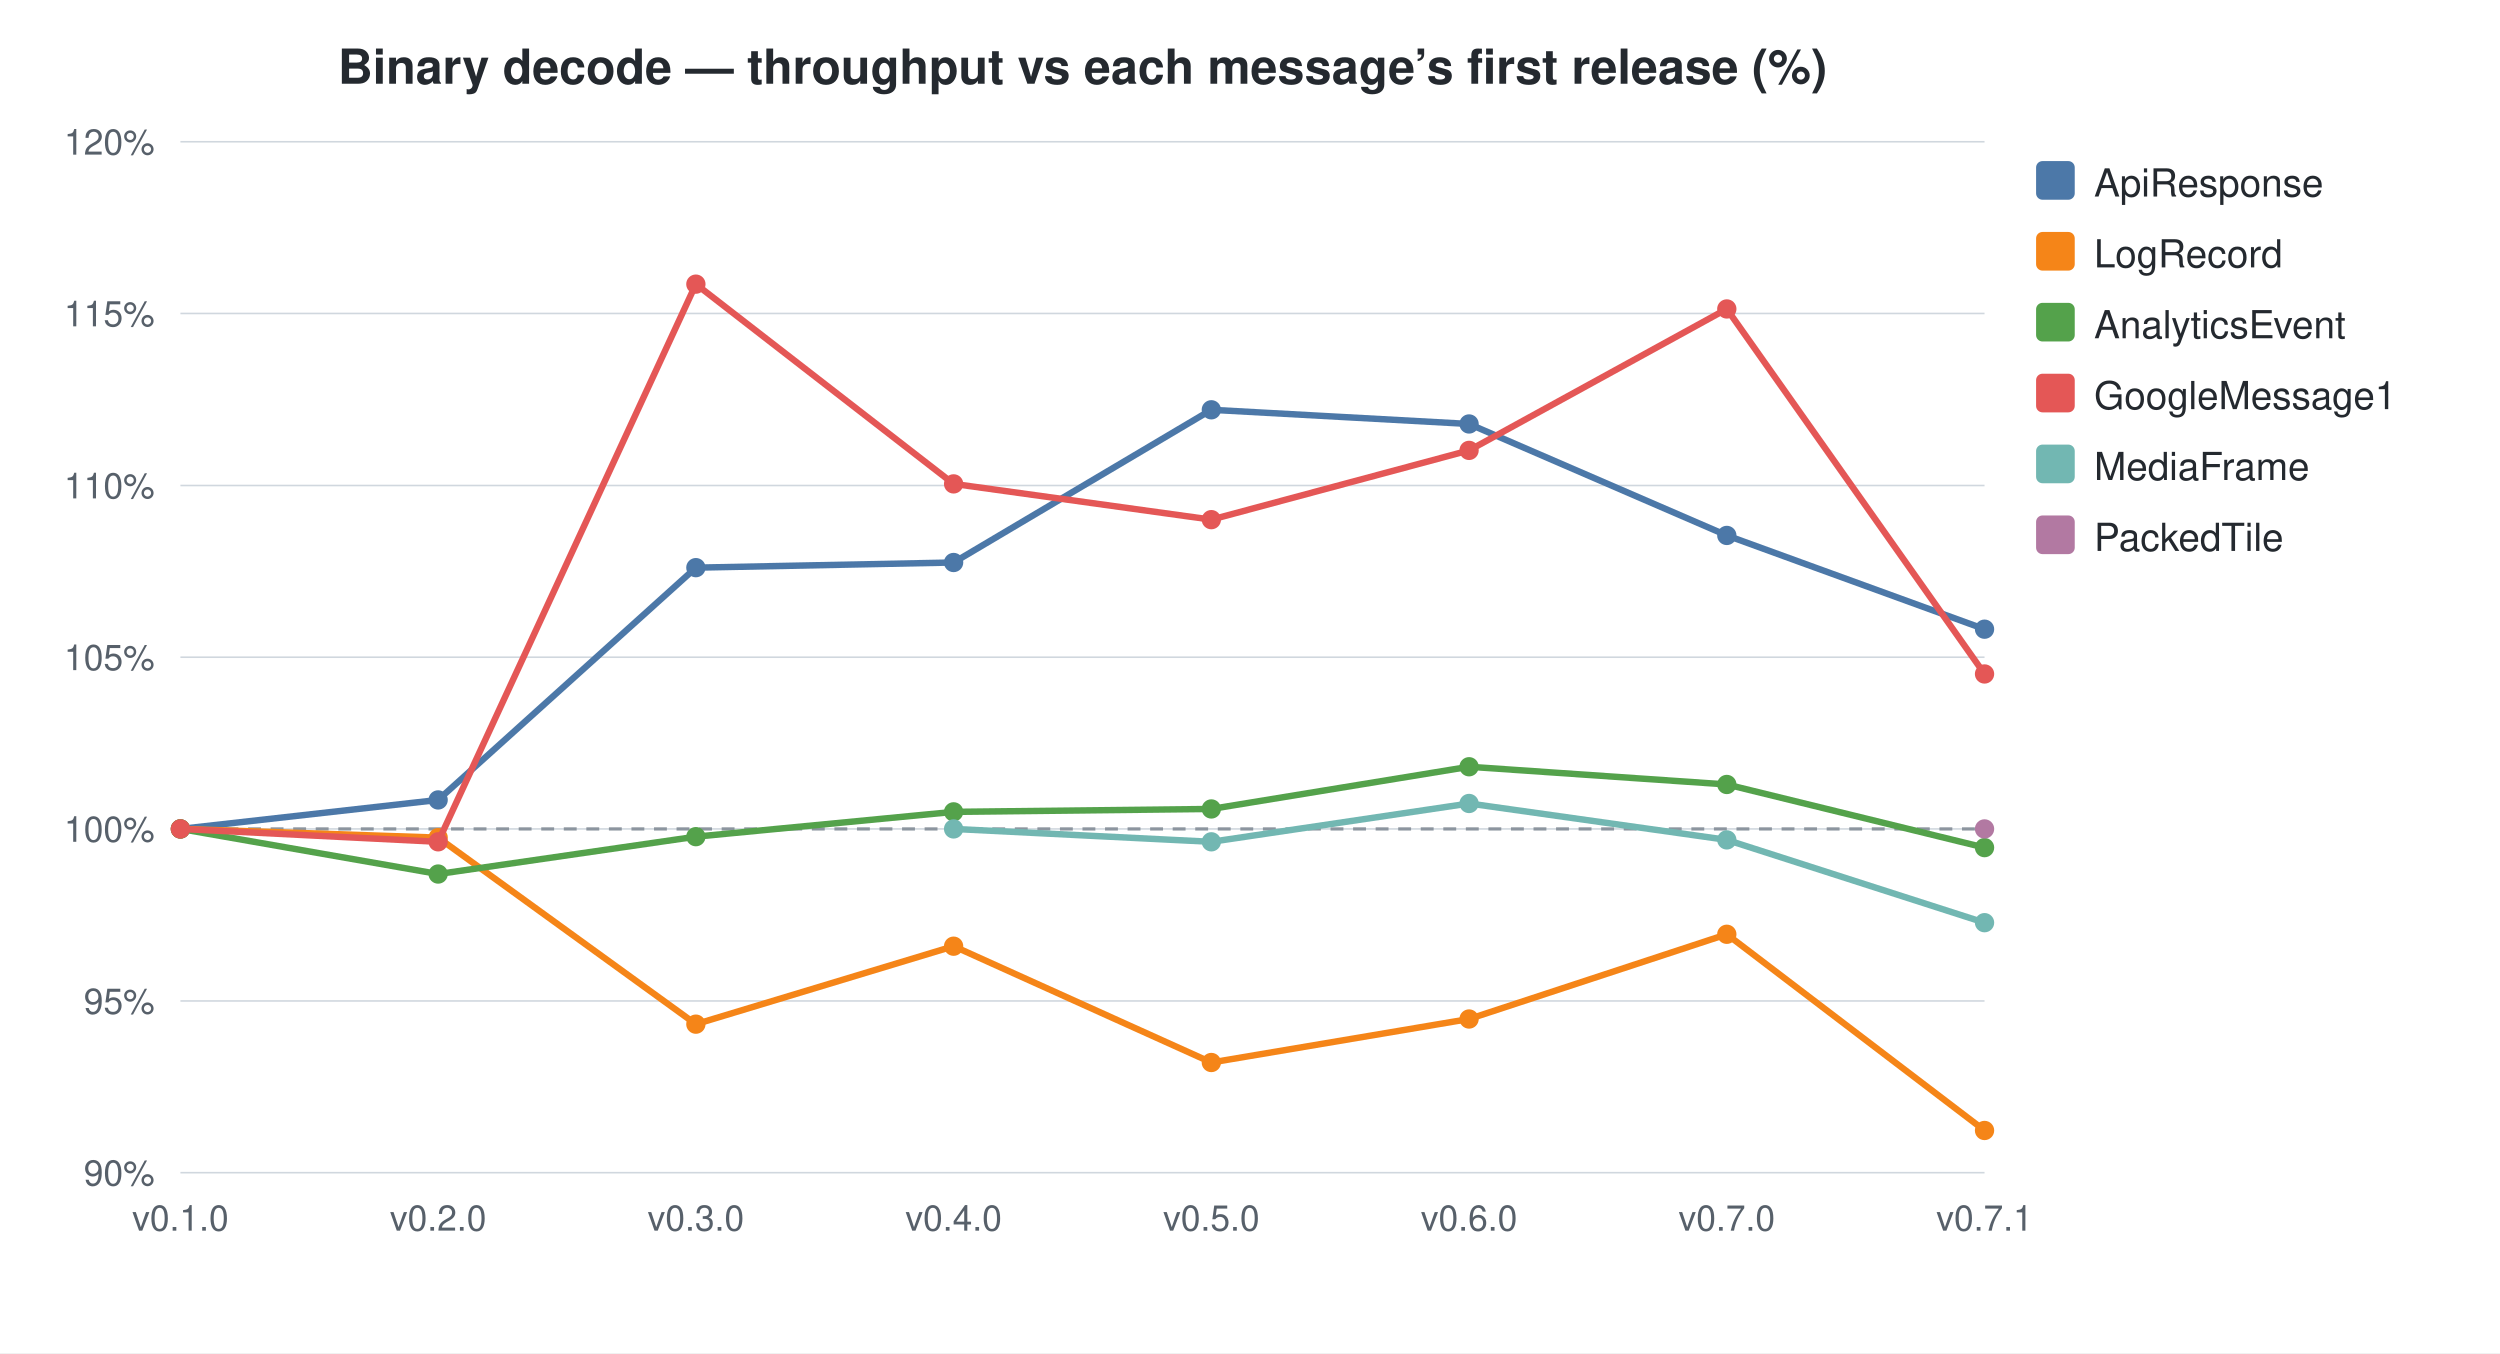
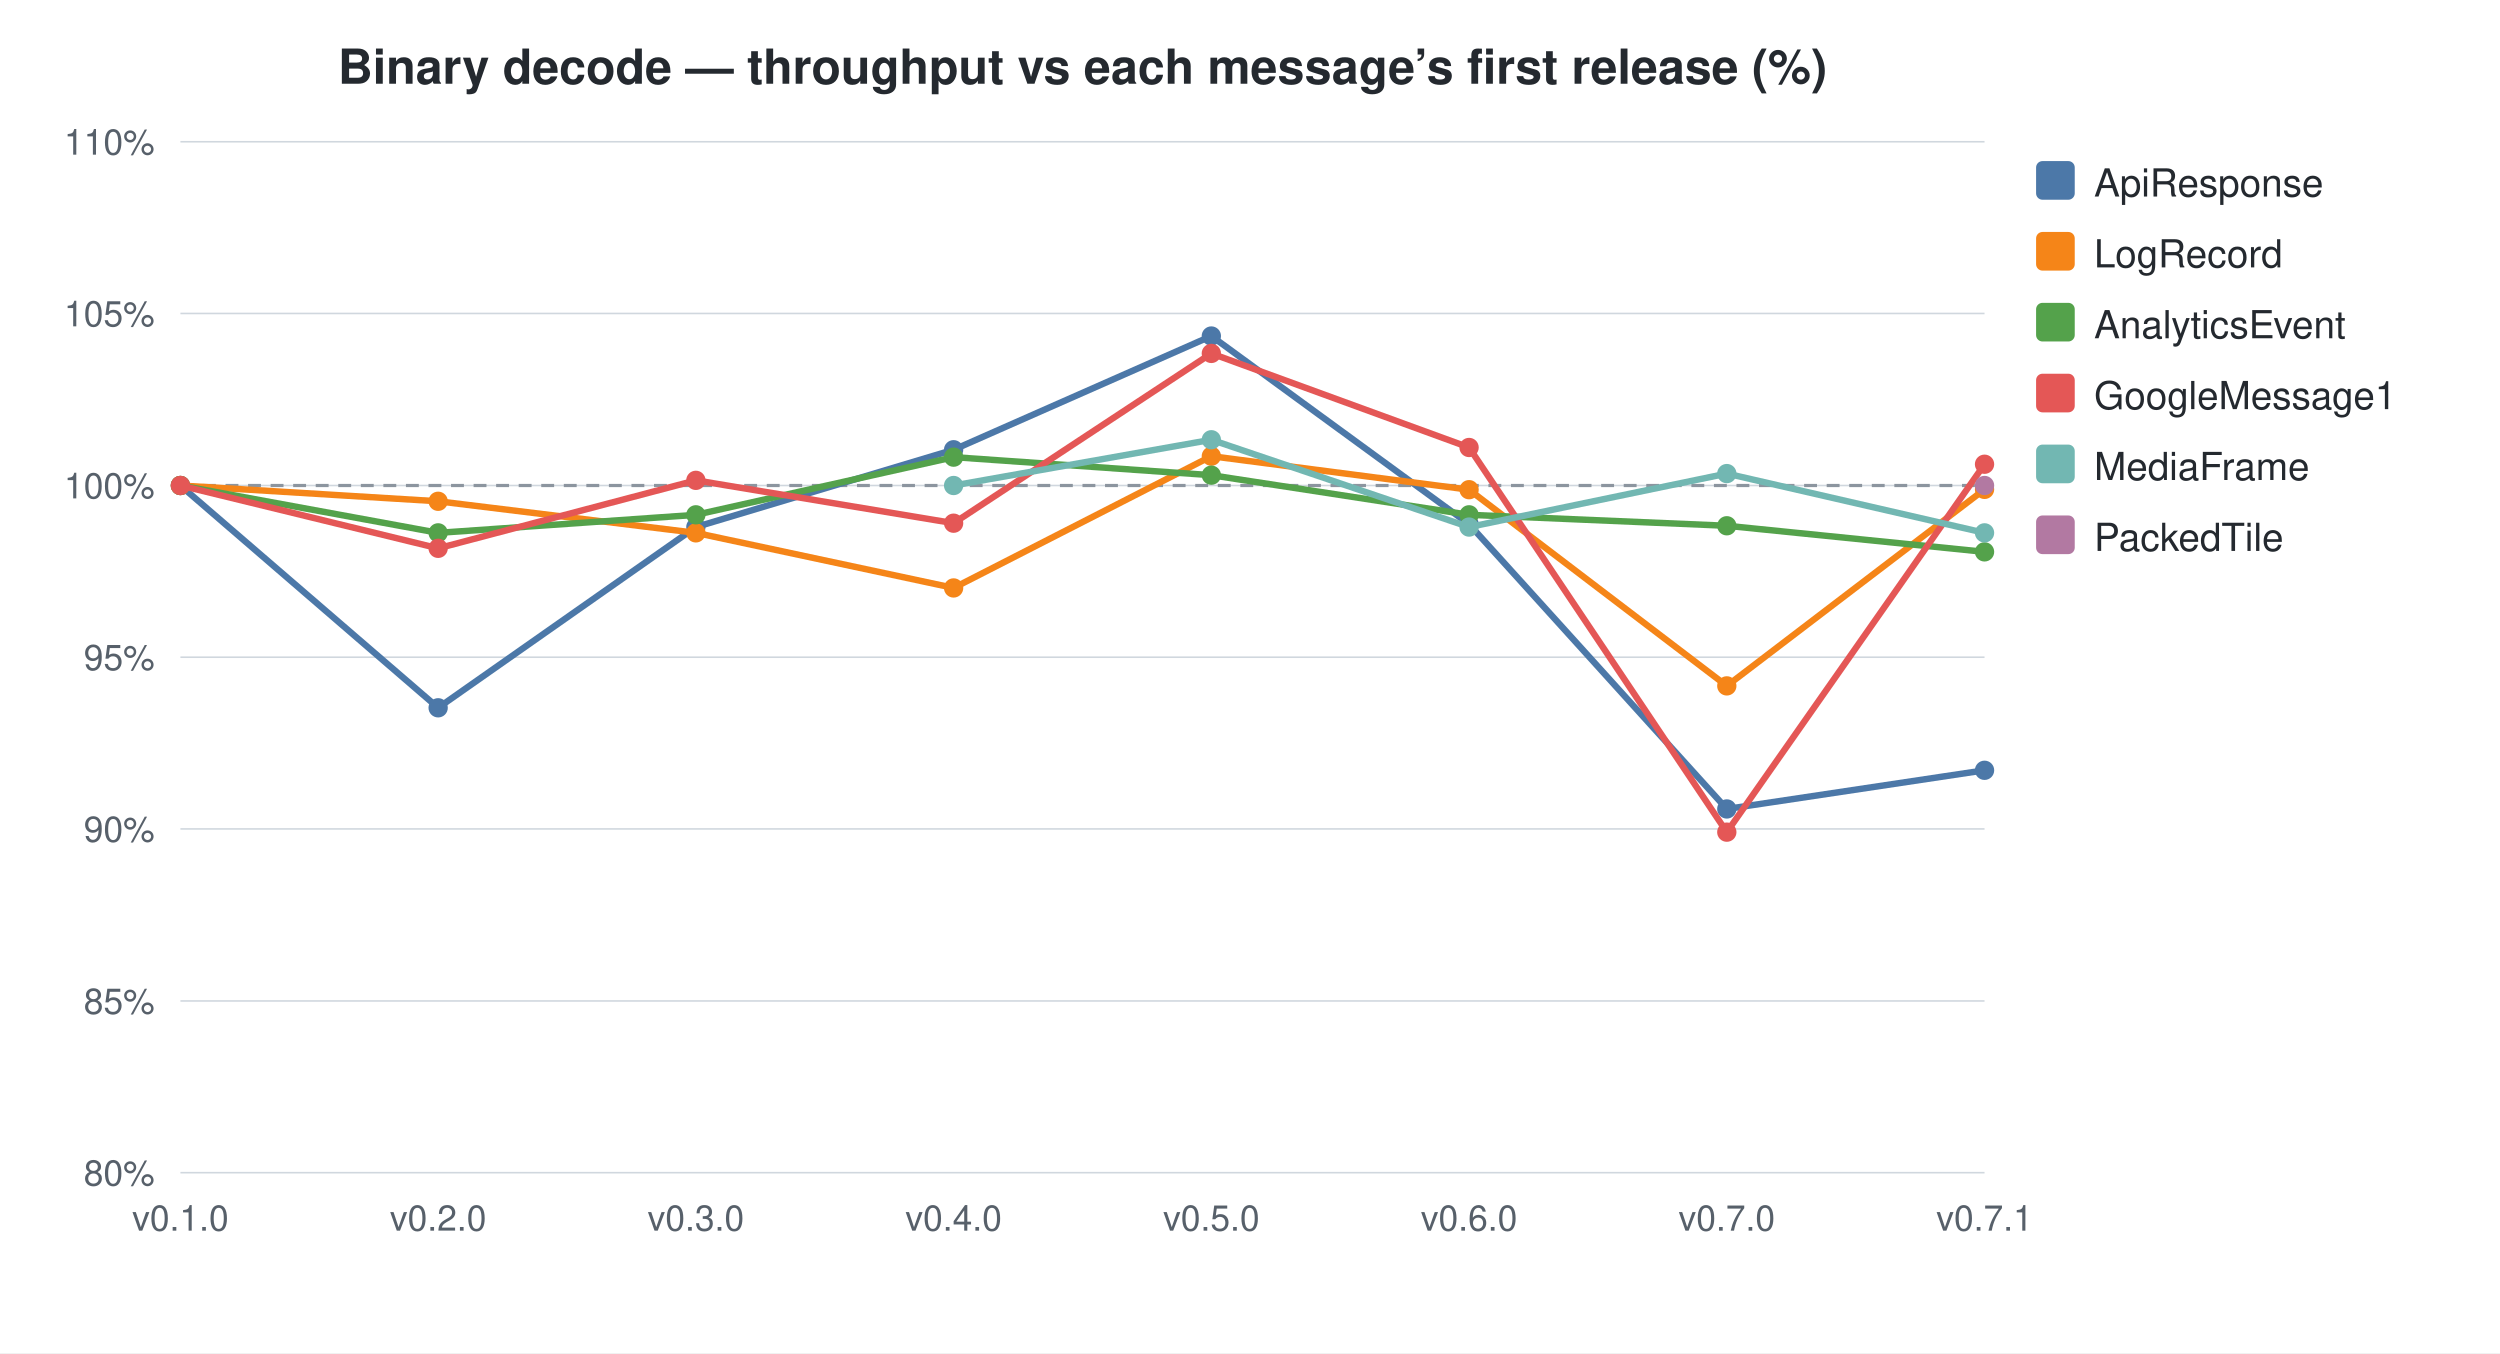
<svg xmlns="http://www.w3.org/2000/svg" width="776" height="420" viewBox="0 0 776 420">
  <style>
    text { font-family: -apple-system, BlinkMacSystemFont, "Segoe UI", Helvetica, Arial, sans-serif; }
    .title { font-size: 15px; font-weight: 600; fill: #24292f; }
    .axis-label { font-size: 11px; fill: #57606a; }
    .legend-text { font-size: 12px; fill: #24292f; }
    .grid { stroke: #d0d7de; stroke-width: 0.5; }
    .baseline { stroke: #8c959f; stroke-width: 1; stroke-dasharray: 4 3; }
  </style>
  <rect width="100%" height="100%" fill="white" />
  <text x="336.0" y="26" text-anchor="middle" class="title">Binary decode — throughput vs each message’s first release (%)</text>
  <line x1="56" y1="364.0" x2="616" y2="364.0" class="grid" />
-   <text x="48" y="368.0" text-anchor="end" class="axis-label">90%</text>
+   <text x="48" y="368.0" text-anchor="end" class="axis-label">80%</text>
  <line x1="56" y1="310.7" x2="616" y2="310.7" class="grid" />
-   <text x="48" y="314.7" text-anchor="end" class="axis-label">95%</text>
+   <text x="48" y="314.7" text-anchor="end" class="axis-label">85%</text>
  <line x1="56" y1="257.3" x2="616" y2="257.3" class="grid" />
-   <text x="48" y="261.3" text-anchor="end" class="axis-label">100%</text>
+   <text x="48" y="261.3" text-anchor="end" class="axis-label">90%</text>
  <line x1="56" y1="204.0" x2="616" y2="204.0" class="grid" />
-   <text x="48" y="208.0" text-anchor="end" class="axis-label">105%</text>
+   <text x="48" y="208.0" text-anchor="end" class="axis-label">95%</text>
  <line x1="56" y1="150.7" x2="616" y2="150.7" class="grid" />
-   <text x="48" y="154.7" text-anchor="end" class="axis-label">110%</text>
+   <text x="48" y="154.7" text-anchor="end" class="axis-label">100%</text>
  <line x1="56" y1="97.3" x2="616" y2="97.3" class="grid" />
-   <text x="48" y="101.3" text-anchor="end" class="axis-label">115%</text>
+   <text x="48" y="101.3" text-anchor="end" class="axis-label">105%</text>
  <line x1="56" y1="44.0" x2="616" y2="44.0" class="grid" />
-   <text x="48" y="48.0" text-anchor="end" class="axis-label">120%</text>
-   <line x1="56" y1="257.3" x2="616" y2="257.3" class="baseline" />
+   <text x="48" y="48.0" text-anchor="end" class="axis-label">110%</text>
+   <line x1="56" y1="150.7" x2="616" y2="150.7" class="baseline" />
  <text x="56.0" y="382" text-anchor="middle" class="axis-label">v0.1.0</text>
  <text x="136.0" y="382" text-anchor="middle" class="axis-label">v0.2.0</text>
  <text x="216.0" y="382" text-anchor="middle" class="axis-label">v0.3.0</text>
  <text x="296.0" y="382" text-anchor="middle" class="axis-label">v0.4.0</text>
  <text x="376.0" y="382" text-anchor="middle" class="axis-label">v0.5.0</text>
  <text x="456.0" y="382" text-anchor="middle" class="axis-label">v0.6.0</text>
  <text x="536.0" y="382" text-anchor="middle" class="axis-label">v0.7.0</text>
  <text x="616.0" y="382" text-anchor="middle" class="axis-label">v0.7.1</text>
-   <path d="M56.0,257.3 L136.0,248.3 L216.0,176.2 L296.0,174.6 L376.0,127.2 L456.0,131.6 L536.0,166.2 L616.0,195.3" fill="none" stroke="#4C78A8" stroke-width="2" />
-   <circle cx="56.0" cy="257.3" r="3" fill="#4C78A8" />
-   <circle cx="136.0" cy="248.3" r="3" fill="#4C78A8" />
-   <circle cx="216.0" cy="176.2" r="3" fill="#4C78A8" />
-   <circle cx="296.0" cy="174.6" r="3" fill="#4C78A8" />
-   <circle cx="376.0" cy="127.2" r="3" fill="#4C78A8" />
-   <circle cx="456.0" cy="131.6" r="3" fill="#4C78A8" />
-   <circle cx="536.0" cy="166.2" r="3" fill="#4C78A8" />
-   <circle cx="616.0" cy="195.3" r="3" fill="#4C78A8" />
-   <path d="M56.0,257.3 L136.0,260.0 L216.0,317.9 L296.0,293.7 L376.0,329.8 L456.0,316.3 L536.0,290.0 L616.0,350.9" fill="none" stroke="#F58518" stroke-width="2" />
-   <circle cx="56.0" cy="257.3" r="3" fill="#F58518" />
-   <circle cx="136.0" cy="260.0" r="3" fill="#F58518" />
-   <circle cx="216.0" cy="317.9" r="3" fill="#F58518" />
-   <circle cx="296.0" cy="293.7" r="3" fill="#F58518" />
-   <circle cx="376.0" cy="329.8" r="3" fill="#F58518" />
-   <circle cx="456.0" cy="316.3" r="3" fill="#F58518" />
-   <circle cx="536.0" cy="290.0" r="3" fill="#F58518" />
-   <circle cx="616.0" cy="350.9" r="3" fill="#F58518" />
-   <path d="M56.0,257.3 L136.0,271.3 L216.0,259.7 L296.0,252.0 L376.0,251.1 L456.0,238.0 L536.0,243.5 L616.0,263.1" fill="none" stroke="#54A24B" stroke-width="2" />
-   <circle cx="56.0" cy="257.3" r="3" fill="#54A24B" />
-   <circle cx="136.0" cy="271.3" r="3" fill="#54A24B" />
-   <circle cx="216.0" cy="259.7" r="3" fill="#54A24B" />
-   <circle cx="296.0" cy="252.0" r="3" fill="#54A24B" />
-   <circle cx="376.0" cy="251.1" r="3" fill="#54A24B" />
-   <circle cx="456.0" cy="238.0" r="3" fill="#54A24B" />
-   <circle cx="536.0" cy="243.5" r="3" fill="#54A24B" />
-   <circle cx="616.0" cy="263.1" r="3" fill="#54A24B" />
-   <path d="M56.0,257.3 L136.0,261.3 L216.0,88.2 L296.0,150.2 L376.0,161.3 L456.0,139.8 L536.0,95.9 L616.0,209.2" fill="none" stroke="#E45756" stroke-width="2" />
-   <circle cx="56.0" cy="257.3" r="3" fill="#E45756" />
-   <circle cx="136.0" cy="261.3" r="3" fill="#E45756" />
-   <circle cx="216.0" cy="88.2" r="3" fill="#E45756" />
-   <circle cx="296.0" cy="150.2" r="3" fill="#E45756" />
-   <circle cx="376.0" cy="161.3" r="3" fill="#E45756" />
-   <circle cx="456.0" cy="139.8" r="3" fill="#E45756" />
-   <circle cx="536.0" cy="95.9" r="3" fill="#E45756" />
-   <circle cx="616.0" cy="209.2" r="3" fill="#E45756" />
-   <path d="M296.0,257.3 L376.0,261.3 L456.0,249.4 L536.0,260.7 L616.0,286.4" fill="none" stroke="#72B7B2" stroke-width="2" />
-   <circle cx="296.0" cy="257.3" r="3" fill="#72B7B2" />
-   <circle cx="376.0" cy="261.3" r="3" fill="#72B7B2" />
-   <circle cx="456.0" cy="249.4" r="3" fill="#72B7B2" />
-   <circle cx="536.0" cy="260.7" r="3" fill="#72B7B2" />
-   <circle cx="616.0" cy="286.4" r="3" fill="#72B7B2" />
-   <path d="M616.0,257.3" fill="none" stroke="#B279A2" stroke-width="2" />
-   <circle cx="616.0" cy="257.3" r="3" fill="#B279A2" />
+   <path d="M56.0,150.7 L136.0,219.7 L216.0,163.6 L296.0,139.6 L376.0,104.3 L456.0,162.7 L536.0,251.1 L616.0,239.1" fill="none" stroke="#4C78A8" stroke-width="2" />
+   <circle cx="56.0" cy="150.7" r="3" fill="#4C78A8" />
+   <circle cx="136.0" cy="219.7" r="3" fill="#4C78A8" />
+   <circle cx="216.0" cy="163.6" r="3" fill="#4C78A8" />
+   <circle cx="296.0" cy="139.6" r="3" fill="#4C78A8" />
+   <circle cx="376.0" cy="104.3" r="3" fill="#4C78A8" />
+   <circle cx="456.0" cy="162.7" r="3" fill="#4C78A8" />
+   <circle cx="536.0" cy="251.1" r="3" fill="#4C78A8" />
+   <circle cx="616.0" cy="239.1" r="3" fill="#4C78A8" />
+   <path d="M56.0,150.7 L136.0,155.6 L216.0,165.4 L296.0,182.5 L376.0,141.6 L456.0,152.0 L536.0,212.9 L616.0,151.9" fill="none" stroke="#F58518" stroke-width="2" />
+   <circle cx="56.0" cy="150.7" r="3" fill="#F58518" />
+   <circle cx="136.0" cy="155.6" r="3" fill="#F58518" />
+   <circle cx="216.0" cy="165.4" r="3" fill="#F58518" />
+   <circle cx="296.0" cy="182.5" r="3" fill="#F58518" />
+   <circle cx="376.0" cy="141.6" r="3" fill="#F58518" />
+   <circle cx="456.0" cy="152.0" r="3" fill="#F58518" />
+   <circle cx="536.0" cy="212.9" r="3" fill="#F58518" />
+   <circle cx="616.0" cy="151.9" r="3" fill="#F58518" />
+   <path d="M56.0,150.7 L136.0,165.4 L216.0,159.8 L296.0,141.9 L376.0,147.5 L456.0,159.8 L536.0,163.2 L616.0,171.3" fill="none" stroke="#54A24B" stroke-width="2" />
+   <circle cx="56.0" cy="150.7" r="3" fill="#54A24B" />
+   <circle cx="136.0" cy="165.4" r="3" fill="#54A24B" />
+   <circle cx="216.0" cy="159.8" r="3" fill="#54A24B" />
+   <circle cx="296.0" cy="141.9" r="3" fill="#54A24B" />
+   <circle cx="376.0" cy="147.5" r="3" fill="#54A24B" />
+   <circle cx="456.0" cy="159.8" r="3" fill="#54A24B" />
+   <circle cx="536.0" cy="163.2" r="3" fill="#54A24B" />
+   <circle cx="616.0" cy="171.3" r="3" fill="#54A24B" />
+   <path d="M56.0,150.7 L136.0,170.2 L216.0,149.1 L296.0,162.4 L376.0,109.7 L456.0,138.9 L536.0,258.3 L616.0,144.1" fill="none" stroke="#E45756" stroke-width="2" />
+   <circle cx="56.0" cy="150.7" r="3" fill="#E45756" />
+   <circle cx="136.0" cy="170.2" r="3" fill="#E45756" />
+   <circle cx="216.0" cy="149.1" r="3" fill="#E45756" />
+   <circle cx="296.0" cy="162.4" r="3" fill="#E45756" />
+   <circle cx="376.0" cy="109.7" r="3" fill="#E45756" />
+   <circle cx="456.0" cy="138.9" r="3" fill="#E45756" />
+   <circle cx="536.0" cy="258.3" r="3" fill="#E45756" />
+   <circle cx="616.0" cy="144.1" r="3" fill="#E45756" />
+   <path d="M296.0,150.7 L376.0,136.5 L456.0,163.6 L536.0,147.0 L616.0,165.4" fill="none" stroke="#72B7B2" stroke-width="2" />
+   <circle cx="296.0" cy="150.7" r="3" fill="#72B7B2" />
+   <circle cx="376.0" cy="136.5" r="3" fill="#72B7B2" />
+   <circle cx="456.0" cy="163.6" r="3" fill="#72B7B2" />
+   <circle cx="536.0" cy="147.0" r="3" fill="#72B7B2" />
+   <circle cx="616.0" cy="165.4" r="3" fill="#72B7B2" />
+   <path d="M616.0,150.7" fill="none" stroke="#B279A2" stroke-width="2" />
+   <circle cx="616.0" cy="150.7" r="3" fill="#B279A2" />
  <rect x="632" y="50" width="12" height="12" rx="2" fill="#4C78A8" />
  <text x="650" y="61" class="legend-text">ApiResponse</text>
  <rect x="632" y="72" width="12" height="12" rx="2" fill="#F58518" />
  <text x="650" y="83" class="legend-text">LogRecord</text>
  <rect x="632" y="94" width="12" height="12" rx="2" fill="#54A24B" />
  <text x="650" y="105" class="legend-text">AnalyticsEvent</text>
  <rect x="632" y="116" width="12" height="12" rx="2" fill="#E45756" />
  <text x="650" y="127" class="legend-text">GoogleMessage1</text>
  <rect x="632" y="138" width="12" height="12" rx="2" fill="#72B7B2" />
  <text x="650" y="149" class="legend-text">MediaFrame</text>
  <rect x="632" y="160" width="12" height="12" rx="2" fill="#B279A2" />
  <text x="650" y="171" class="legend-text">PackedTile</text>
</svg>
